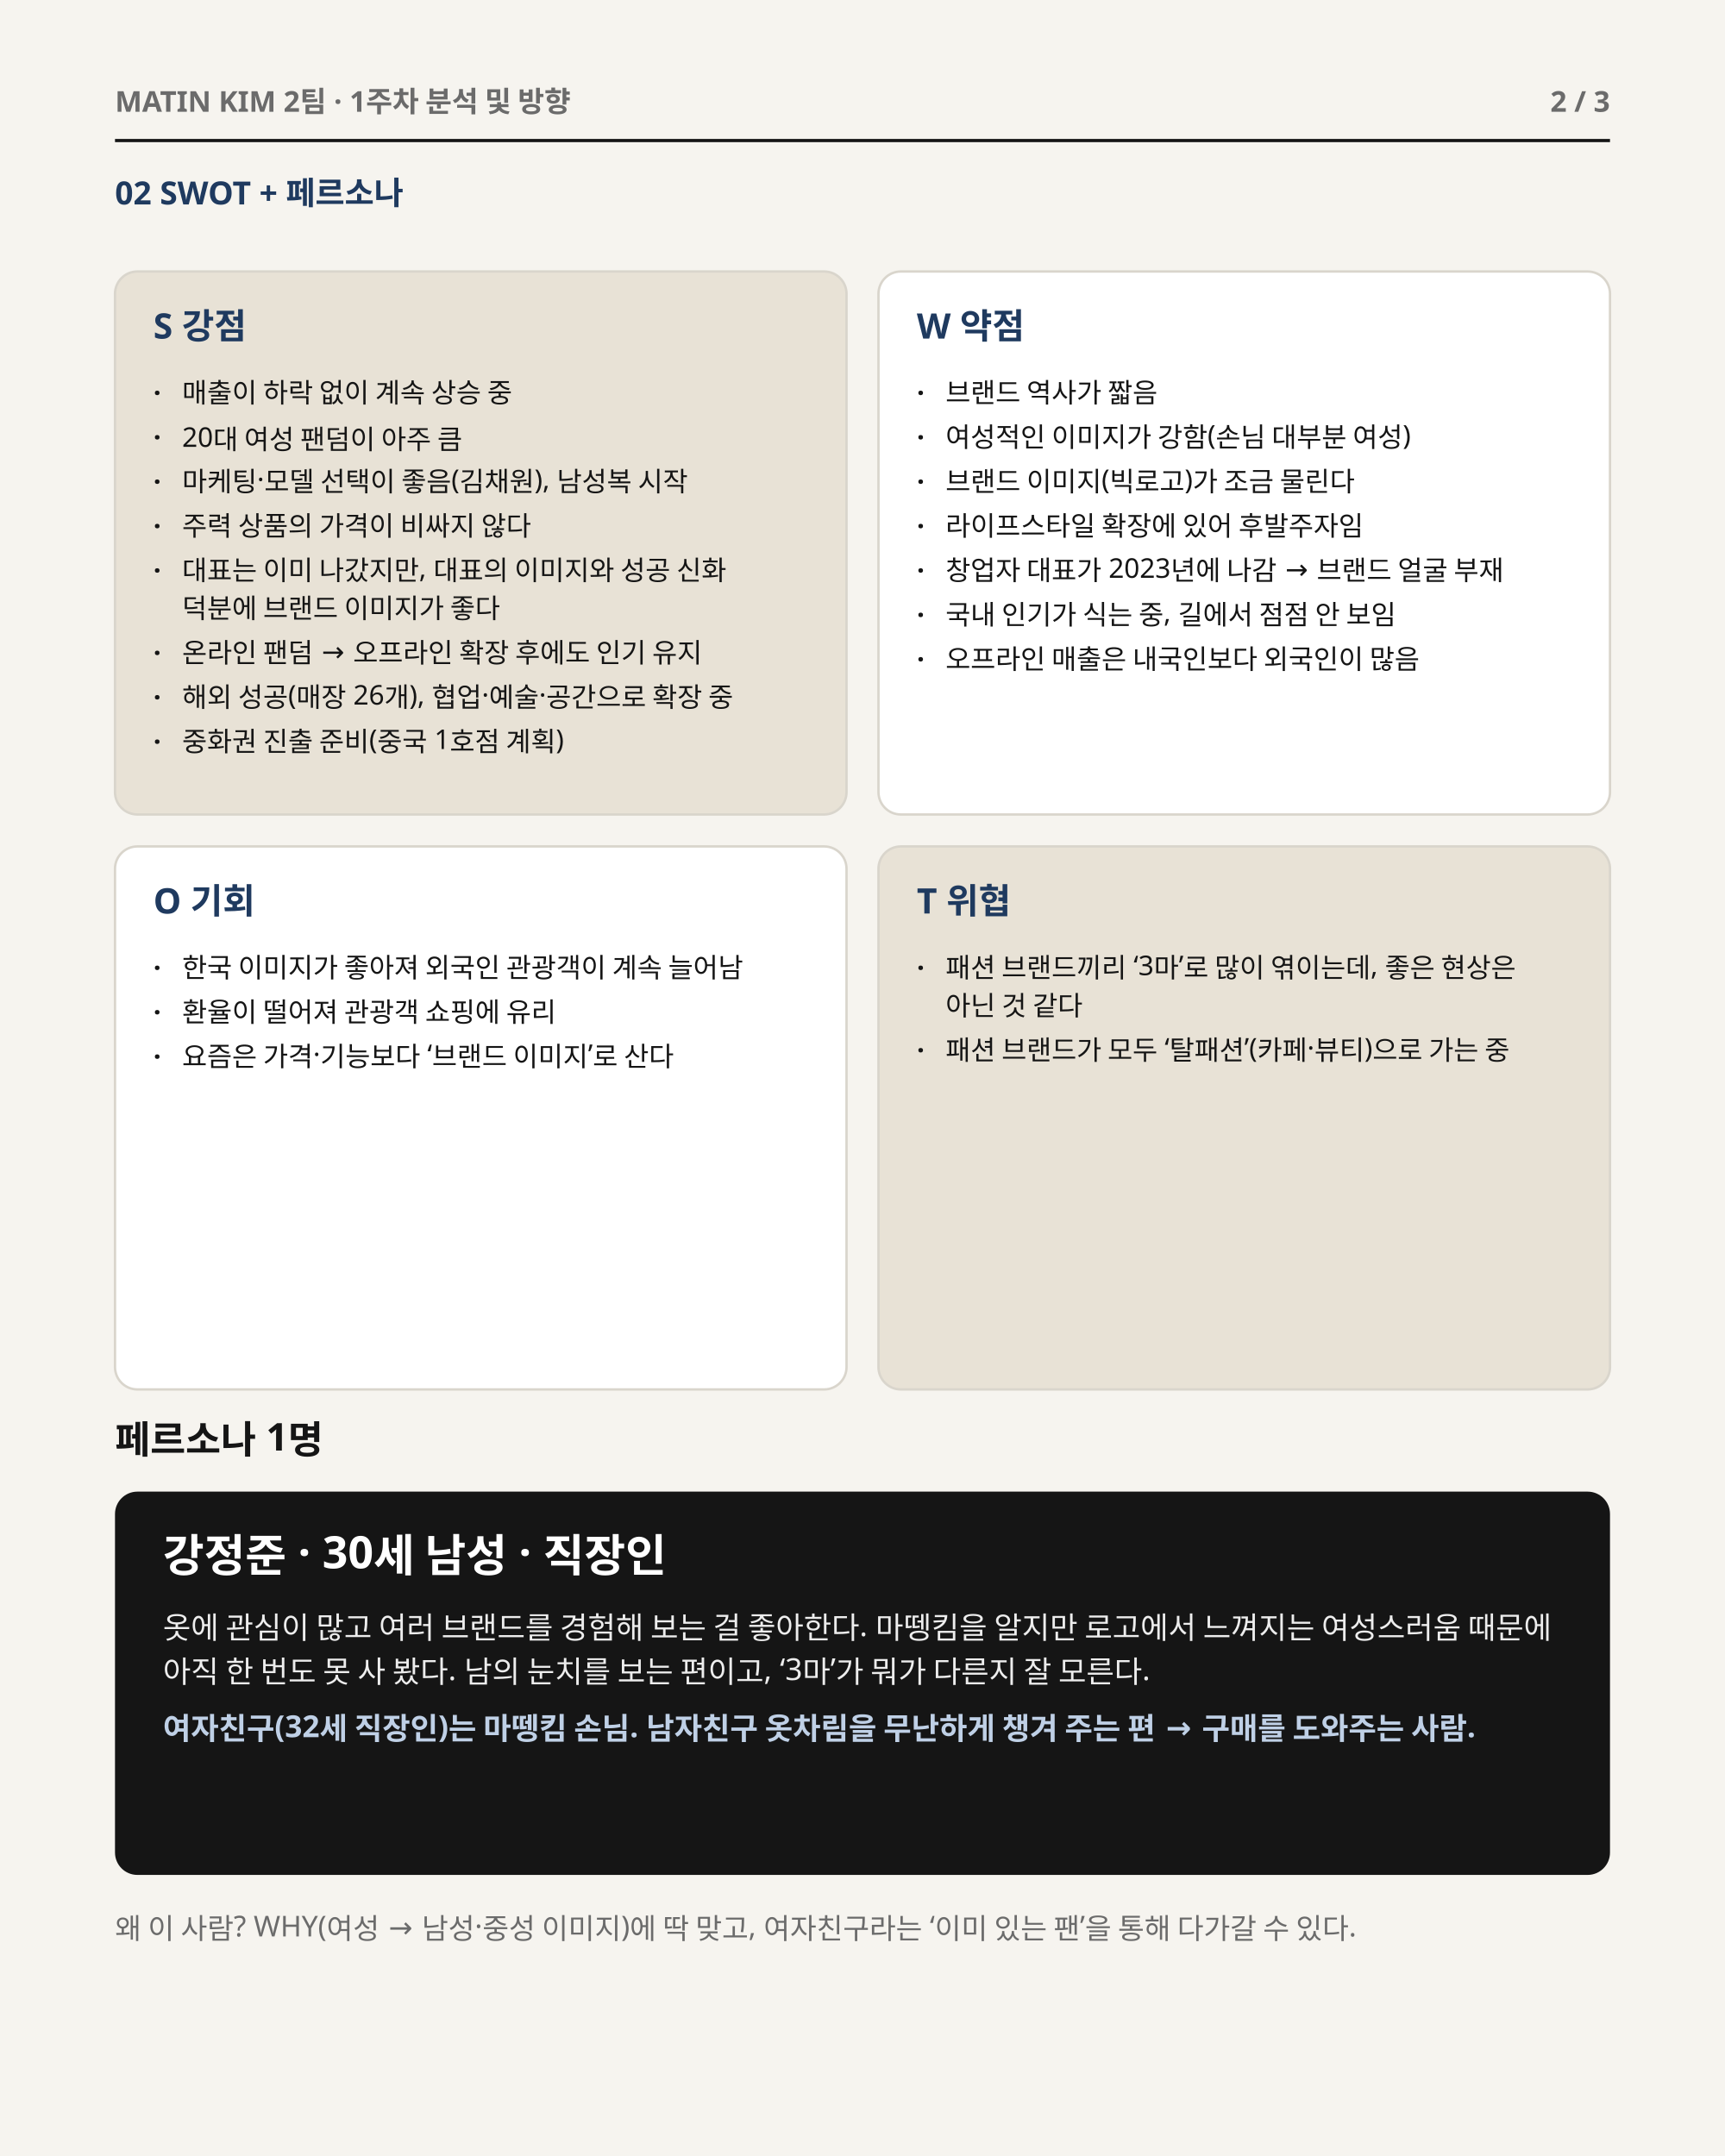
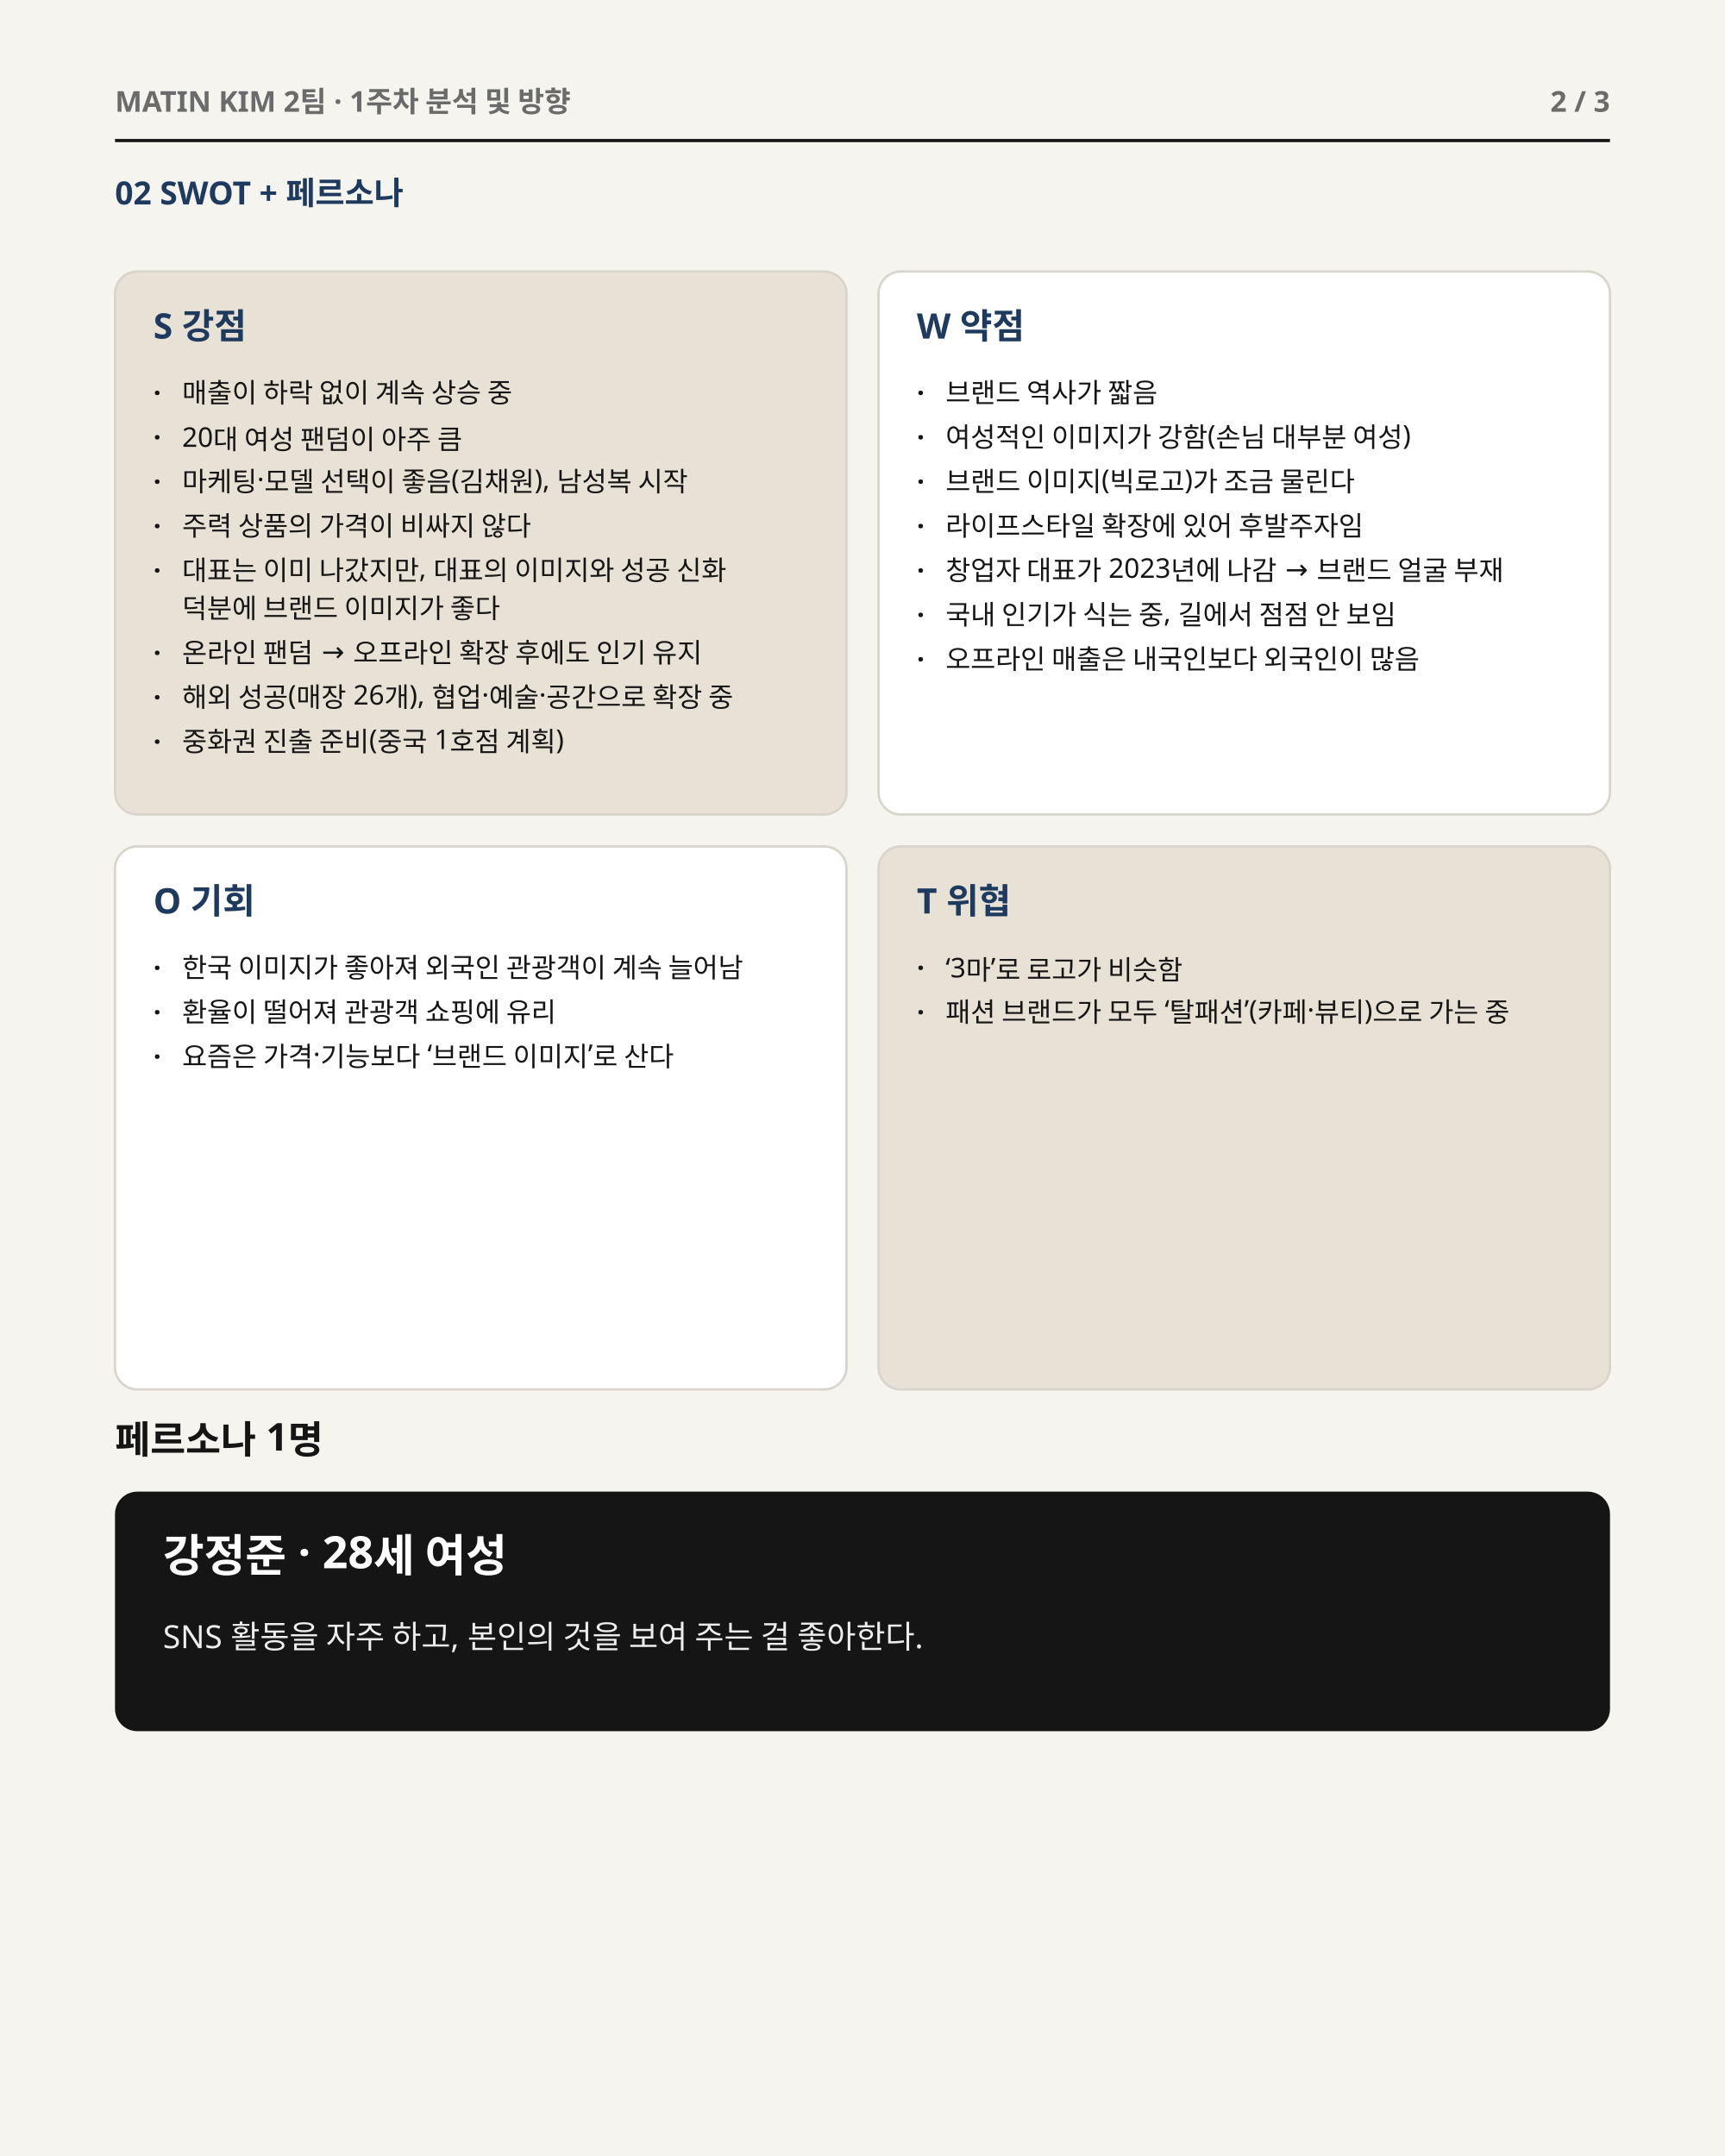
<svg xmlns="http://www.w3.org/2000/svg" width="1080" height="1350" viewBox="0 0 1080 1350">
  <rect width="1080" height="1350" fill="#F6F4EF" />
  <text x="72" y="70" font-family="Pretendard, 'Noto Sans KR', sans-serif" font-size="18" font-weight="600" fill="#6B6B6B" text-anchor="start">MATIN KIM 2팀 · 1주차 분석 및 방향</text>
  <text x="1008" y="70" font-family="Pretendard, 'Noto Sans KR', sans-serif" font-size="18" font-weight="600" fill="#6B6B6B" text-anchor="end">2 / 3</text>
  <line x1="72" y1="88" x2="1008" y2="88" stroke="#151515" stroke-width="2" />
  <text x="72" y="128" font-family="Pretendard, 'Noto Sans KR', sans-serif" font-size="20" font-weight="700" fill="#1F3A5F" text-anchor="start">02  SWOT + 페르소나</text>
  <rect x="72.0" y="170" width="458.0" height="340" rx="14" fill="#E8E2D6" stroke="#D9D5CC" stroke-width="1.5" />
  <text x="96.0" y="212" font-family="Pretendard, 'Noto Sans KR', sans-serif" font-size="22" font-weight="800" fill="#1F3A5F" text-anchor="start">S  강점</text>
  <text x="96.0" y="252" font-family="Pretendard, 'Noto Sans KR', sans-serif" font-size="17" font-weight="700" fill="#151515" text-anchor="start">·</text>
  <text x="114.0" y="252" font-family="Pretendard, 'Noto Sans KR', sans-serif" font-size="17" font-weight="500" fill="#151515" text-anchor="start">매출이 하락 없이 계속 상승 중</text>
  <text x="96.0" y="279.8" font-family="Pretendard, 'Noto Sans KR', sans-serif" font-size="17" font-weight="700" fill="#151515" text-anchor="start">·</text>
  <text x="114.0" y="279.8" font-family="Pretendard, 'Noto Sans KR', sans-serif" font-size="17" font-weight="500" fill="#151515" text-anchor="start">20대 여성 팬덤이 아주 큼</text>
  <text x="96.0" y="307.6" font-family="Pretendard, 'Noto Sans KR', sans-serif" font-size="17" font-weight="700" fill="#151515" text-anchor="start">·</text>
  <text x="114.0" y="307.6" font-family="Pretendard, 'Noto Sans KR', sans-serif" font-size="17" font-weight="500" fill="#151515" text-anchor="start">마케팅·모델 선택이 좋음(김채원), 남성복 시작</text>
  <text x="96.0" y="335.4" font-family="Pretendard, 'Noto Sans KR', sans-serif" font-size="17" font-weight="700" fill="#151515" text-anchor="start">·</text>
  <text x="114.0" y="335.4" font-family="Pretendard, 'Noto Sans KR', sans-serif" font-size="17" font-weight="500" fill="#151515" text-anchor="start">주력 상품의 가격이 비싸지 않다</text>
  <text x="96.0" y="363.2" font-family="Pretendard, 'Noto Sans KR', sans-serif" font-size="17" font-weight="700" fill="#151515" text-anchor="start">·</text>
  <text x="114.0" y="363.2" font-family="Pretendard, 'Noto Sans KR', sans-serif" font-size="17" font-weight="500" fill="#151515" text-anchor="start">대표는 이미 나갔지만, 대표의 이미지와 성공 신화</text>
  <text x="114.0" y="387" font-family="Pretendard, 'Noto Sans KR', sans-serif" font-size="17" font-weight="500" fill="#151515" text-anchor="start">덕분에 브랜드 이미지가 좋다</text>
  <text x="96.0" y="414.8" font-family="Pretendard, 'Noto Sans KR', sans-serif" font-size="17" font-weight="700" fill="#151515" text-anchor="start">·</text>
  <text x="114.0" y="414.8" font-family="Pretendard, 'Noto Sans KR', sans-serif" font-size="17" font-weight="500" fill="#151515" text-anchor="start">온라인 팬덤 → 오프라인 확장 후에도 인기 유지</text>
  <text x="96.0" y="442.6" font-family="Pretendard, 'Noto Sans KR', sans-serif" font-size="17" font-weight="700" fill="#151515" text-anchor="start">·</text>
  <text x="114.0" y="442.6" font-family="Pretendard, 'Noto Sans KR', sans-serif" font-size="17" font-weight="500" fill="#151515" text-anchor="start">해외 성공(매장 26개), 협업·예술·공간으로 확장 중</text>
  <text x="96.0" y="470.4" font-family="Pretendard, 'Noto Sans KR', sans-serif" font-size="17" font-weight="700" fill="#151515" text-anchor="start">·</text>
  <text x="114.0" y="470.4" font-family="Pretendard, 'Noto Sans KR', sans-serif" font-size="17" font-weight="500" fill="#151515" text-anchor="start">중화권 진출 준비(중국 1호점 계획)</text>
  <rect x="550.0" y="170" width="458.0" height="340" rx="14" fill="#FFFFFF" stroke="#D9D5CC" stroke-width="1.5" />
  <text x="574.0" y="212" font-family="Pretendard, 'Noto Sans KR', sans-serif" font-size="22" font-weight="800" fill="#1F3A5F" text-anchor="start">W  약점</text>
  <text x="574.0" y="252" font-family="Pretendard, 'Noto Sans KR', sans-serif" font-size="17" font-weight="700" fill="#151515" text-anchor="start">·</text>
  <text x="592.0" y="252" font-family="Pretendard, 'Noto Sans KR', sans-serif" font-size="17" font-weight="500" fill="#151515" text-anchor="start">브랜드 역사가 짧음</text>
  <text x="574.0" y="279.8" font-family="Pretendard, 'Noto Sans KR', sans-serif" font-size="17" font-weight="700" fill="#151515" text-anchor="start">·</text>
  <text x="592.0" y="279.8" font-family="Pretendard, 'Noto Sans KR', sans-serif" font-size="17" font-weight="500" fill="#151515" text-anchor="start">여성적인 이미지가 강함(손님 대부분 여성)</text>
  <text x="574.0" y="307.6" font-family="Pretendard, 'Noto Sans KR', sans-serif" font-size="17" font-weight="700" fill="#151515" text-anchor="start">·</text>
  <text x="592.0" y="307.6" font-family="Pretendard, 'Noto Sans KR', sans-serif" font-size="17" font-weight="500" fill="#151515" text-anchor="start">브랜드 이미지(빅로고)가 조금 물린다</text>
  <text x="574.0" y="335.4" font-family="Pretendard, 'Noto Sans KR', sans-serif" font-size="17" font-weight="700" fill="#151515" text-anchor="start">·</text>
  <text x="592.0" y="335.4" font-family="Pretendard, 'Noto Sans KR', sans-serif" font-size="17" font-weight="500" fill="#151515" text-anchor="start">라이프스타일 확장에 있어 후발주자임</text>
  <text x="574.0" y="363.2" font-family="Pretendard, 'Noto Sans KR', sans-serif" font-size="17" font-weight="700" fill="#151515" text-anchor="start">·</text>
  <text x="592.0" y="363.2" font-family="Pretendard, 'Noto Sans KR', sans-serif" font-size="17" font-weight="500" fill="#151515" text-anchor="start">창업자 대표가 2023년에 나감 → 브랜드 얼굴 부재</text>
  <text x="574.0" y="391" font-family="Pretendard, 'Noto Sans KR', sans-serif" font-size="17" font-weight="700" fill="#151515" text-anchor="start">·</text>
  <text x="592.0" y="391" font-family="Pretendard, 'Noto Sans KR', sans-serif" font-size="17" font-weight="500" fill="#151515" text-anchor="start">국내 인기가 식는 중, 길에서 점점 안 보임</text>
  <text x="574.0" y="418.8" font-family="Pretendard, 'Noto Sans KR', sans-serif" font-size="17" font-weight="700" fill="#151515" text-anchor="start">·</text>
  <text x="592.0" y="418.8" font-family="Pretendard, 'Noto Sans KR', sans-serif" font-size="17" font-weight="500" fill="#151515" text-anchor="start">오프라인 매출은 내국인보다 외국인이 많음</text>
  <rect x="72.0" y="530" width="458.0" height="340" rx="14" fill="#FFFFFF" stroke="#D9D5CC" stroke-width="1.5" />
  <text x="96.0" y="572" font-family="Pretendard, 'Noto Sans KR', sans-serif" font-size="22" font-weight="800" fill="#1F3A5F" text-anchor="start">O  기회</text>
  <text x="96.0" y="612" font-family="Pretendard, 'Noto Sans KR', sans-serif" font-size="17" font-weight="700" fill="#151515" text-anchor="start">·</text>
  <text x="114.0" y="612" font-family="Pretendard, 'Noto Sans KR', sans-serif" font-size="17" font-weight="500" fill="#151515" text-anchor="start">한국 이미지가 좋아져 외국인 관광객이 계속 늘어남</text>
  <text x="96.0" y="639.8" font-family="Pretendard, 'Noto Sans KR', sans-serif" font-size="17" font-weight="700" fill="#151515" text-anchor="start">·</text>
  <text x="114.0" y="639.8" font-family="Pretendard, 'Noto Sans KR', sans-serif" font-size="17" font-weight="500" fill="#151515" text-anchor="start">환율이 떨어져 관광객 쇼핑에 유리</text>
  <text x="96.0" y="667.6" font-family="Pretendard, 'Noto Sans KR', sans-serif" font-size="17" font-weight="700" fill="#151515" text-anchor="start">·</text>
  <text x="114.0" y="667.6" font-family="Pretendard, 'Noto Sans KR', sans-serif" font-size="17" font-weight="500" fill="#151515" text-anchor="start">요즘은 가격·기능보다 ‘브랜드 이미지’로 산다</text>
  <rect x="550.0" y="530" width="458.0" height="340" rx="14" fill="#E8E2D6" stroke="#D9D5CC" stroke-width="1.5" />
  <text x="574.0" y="572" font-family="Pretendard, 'Noto Sans KR', sans-serif" font-size="22" font-weight="800" fill="#1F3A5F" text-anchor="start">T  위협</text>
  <text x="574.0" y="612" font-family="Pretendard, 'Noto Sans KR', sans-serif" font-size="17" font-weight="700" fill="#151515" text-anchor="start">·</text>
-   <text x="592.0" y="612" font-family="Pretendard, 'Noto Sans KR', sans-serif" font-size="17" font-weight="500" fill="#151515" text-anchor="start">패션 브랜드끼리 ‘3마’로 많이 엮이는데, 좋은 현상은</text>
-   <text x="592.0" y="635.8" font-family="Pretendard, 'Noto Sans KR', sans-serif" font-size="17" font-weight="500" fill="#151515" text-anchor="start">아닌 것 같다</text>
-   <text x="574.0" y="663.6" font-family="Pretendard, 'Noto Sans KR', sans-serif" font-size="17" font-weight="700" fill="#151515" text-anchor="start">·</text>
-   <text x="592.0" y="663.6" font-family="Pretendard, 'Noto Sans KR', sans-serif" font-size="17" font-weight="500" fill="#151515" text-anchor="start">패션 브랜드가 모두 ‘탈패션’(카페·뷰티)으로 가는 중</text>
+   <text x="592.0" y="612" font-family="Pretendard, 'Noto Sans KR', sans-serif" font-size="17" font-weight="500" fill="#151515" text-anchor="start">‘3마’로 로고가 비슷함</text>
+   <text x="574.0" y="639.8" font-family="Pretendard, 'Noto Sans KR', sans-serif" font-size="17" font-weight="700" fill="#151515" text-anchor="start">·</text>
+   <text x="592.0" y="639.8" font-family="Pretendard, 'Noto Sans KR', sans-serif" font-size="17" font-weight="500" fill="#151515" text-anchor="start">패션 브랜드가 모두 ‘탈패션’(카페·뷰티)으로 가는 중</text>
  <text x="72" y="910" font-family="Pretendard, 'Noto Sans KR', sans-serif" font-size="24" font-weight="800" fill="#151515" text-anchor="start">페르소나 1명</text>
-   <rect x="72" y="934" width="936" height="240" rx="14" fill="#151515" />
-   <text x="102" y="984" font-family="Pretendard, 'Noto Sans KR', sans-serif" font-size="28" font-weight="800" fill="#FFFFFF" text-anchor="start">강정준 · 30세 남성 · 직장인</text>
-   <text x="102" y="1026" font-family="Pretendard, 'Noto Sans KR', sans-serif" font-size="19" font-weight="500" fill="#EDEDED" text-anchor="start">옷에 관심이 많고 여러 브랜드를 경험해 보는 걸 좋아한다. 마뗑킴을 알지만 로고에서 느껴지는 여성스러움 때문에</text>
-   <text x="102" y="1053.55" font-family="Pretendard, 'Noto Sans KR', sans-serif" font-size="19" font-weight="500" fill="#EDEDED" text-anchor="start">아직 한 번도 못 사 봤다. 남의 눈치를 보는 편이고, ‘3마’가 뭐가 다른지 잘 모른다.</text>
-   <text x="102" y="1089.1" font-family="Pretendard, 'Noto Sans KR', sans-serif" font-size="19" font-weight="600" fill="#BFD0E6" text-anchor="start">여자친구(32세 직장인)는 마뗑킴 손님. 남자친구 옷차림을 무난하게 챙겨 주는 편 → 구매를 도와주는 사람.</text>
-   <text x="72" y="1214" font-family="Pretendard, 'Noto Sans KR', sans-serif" font-size="18" font-weight="500" fill="#6B6B6B" text-anchor="start">왜 이 사람? WHY(여성 → 남성·중성 이미지)에 딱 맞고, 여자친구라는 ‘이미 있는 팬’을 통해 다가갈 수 있다.</text>
+   <rect x="72" y="934" width="936" height="150" rx="14" fill="#151515" />
+   <text x="102" y="984" font-family="Pretendard, 'Noto Sans KR', sans-serif" font-size="28" font-weight="800" fill="#FFFFFF" text-anchor="start">강정준 · 28세 여성</text>
+   <text x="102" y="1032" font-family="Pretendard, 'Noto Sans KR', sans-serif" font-size="20" font-weight="500" fill="#EDEDED" text-anchor="start">SNS 활동을 자주 하고, 본인의 것을 보여 주는 걸 좋아한다.</text>
</svg>
